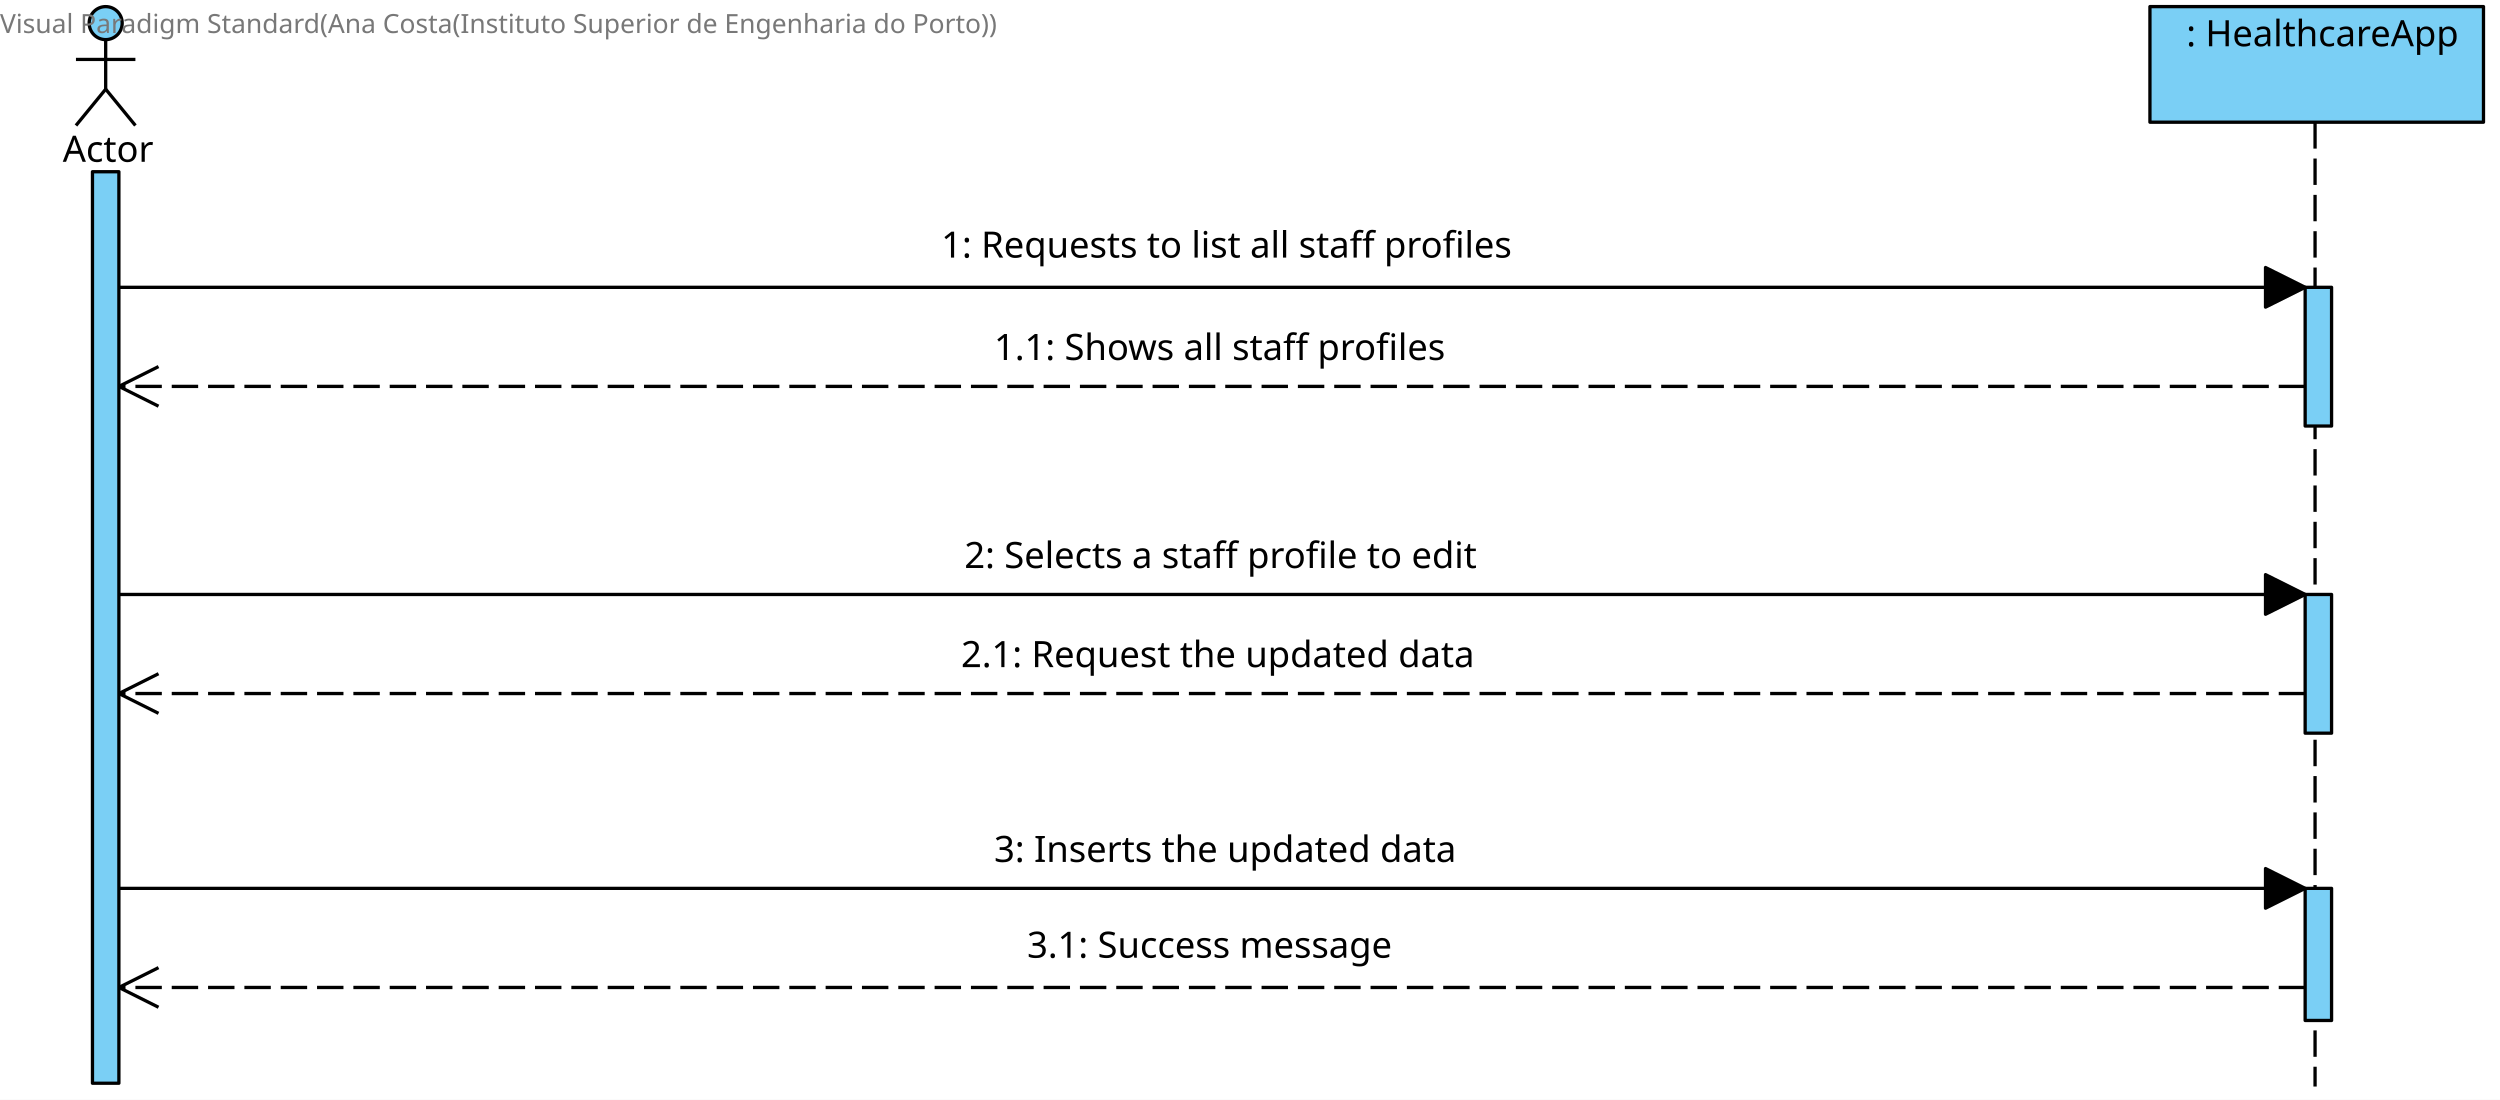
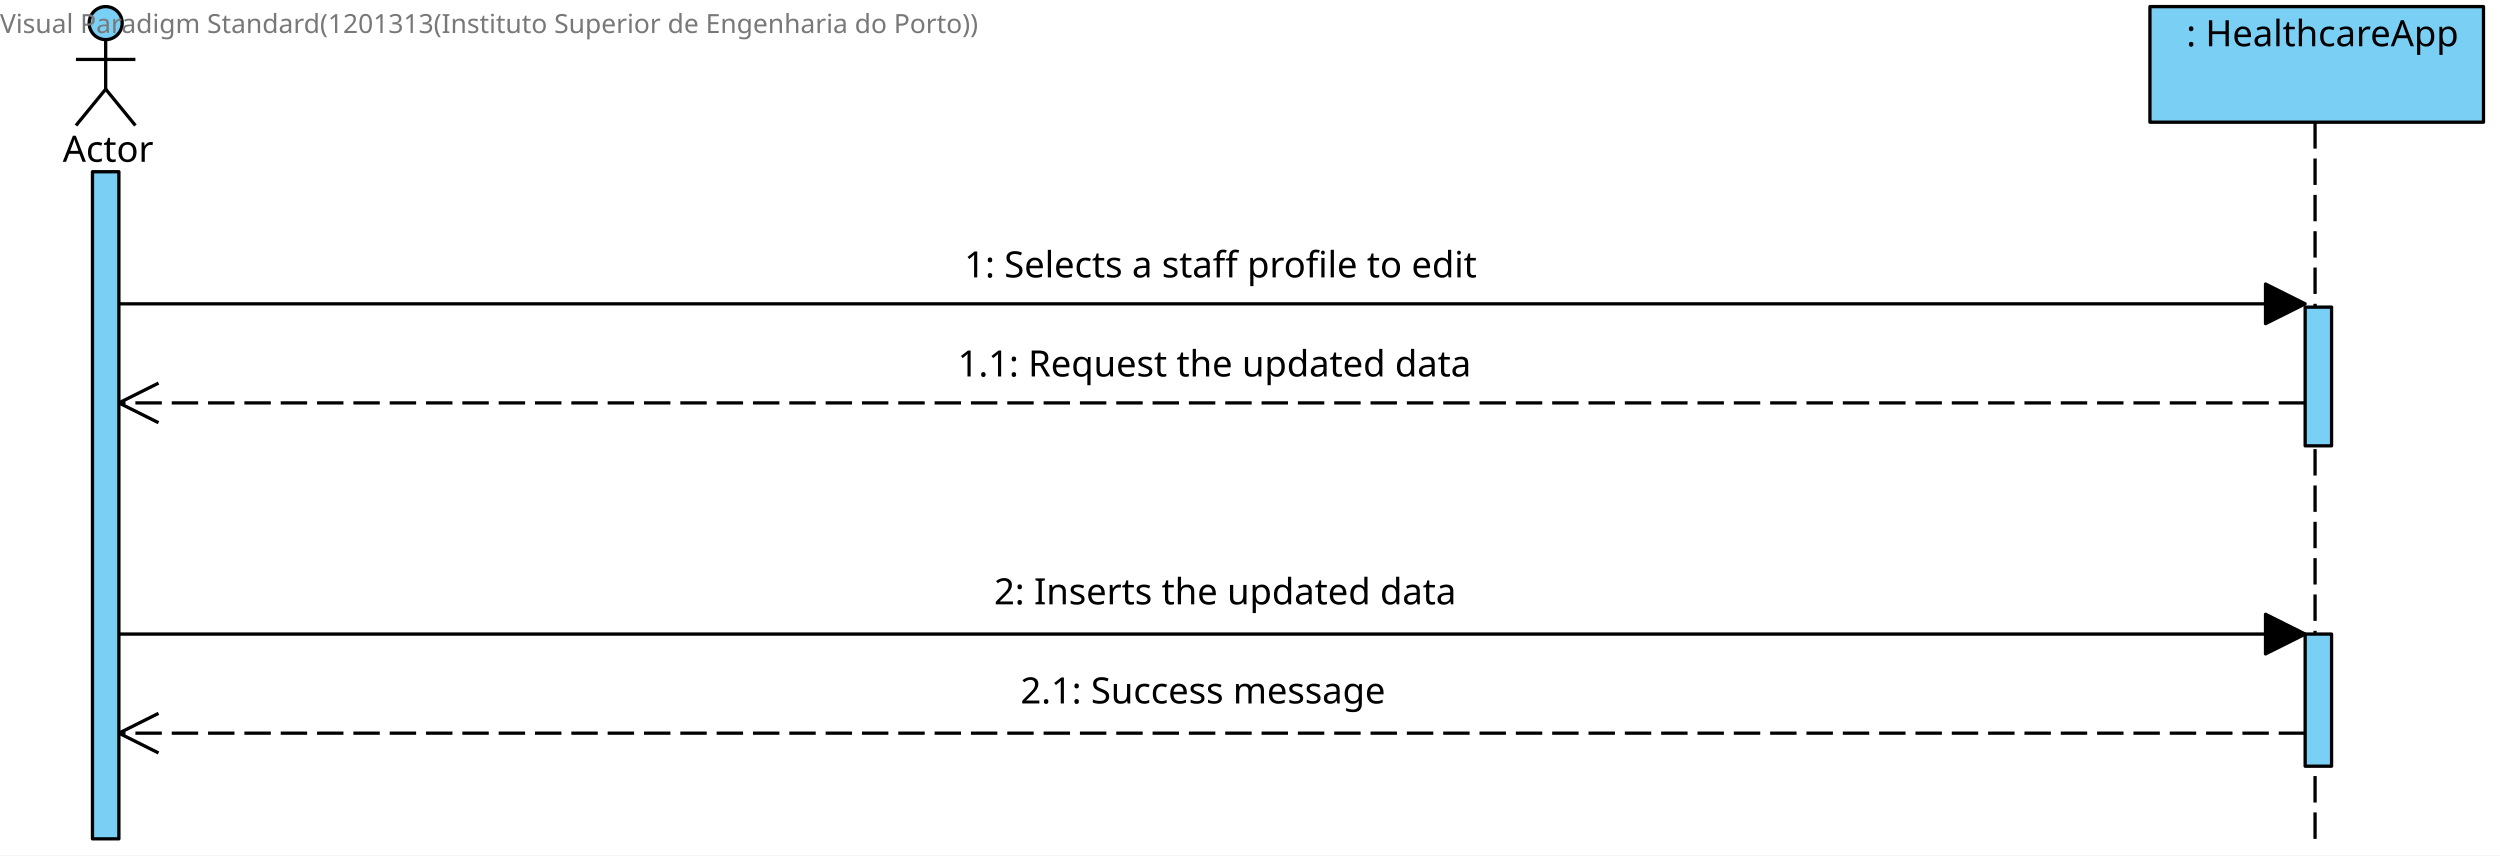
- <svg xmlns="http://www.w3.org/2000/svg" fill-opacity="0" color-rendering="auto" color-interpolation="auto" text-rendering="auto" stroke="rgb(0,0,0)" stroke-linecap="square" width="757" stroke-miterlimit="10" shape-rendering="auto" stroke-opacity="0" fill="rgb(0,0,0)" stroke-dasharray="none" font-weight="normal" stroke-width="1" height="333" font-family="'Dialog'" font-style="normal" stroke-linejoin="miter" font-size="12px" stroke-dashoffset="0" image-rendering="auto">
+ <svg xmlns="http://www.w3.org/2000/svg" fill-opacity="0" color-rendering="auto" color-interpolation="auto" text-rendering="auto" stroke="rgb(0,0,0)" stroke-linecap="square" width="757" stroke-miterlimit="10" shape-rendering="auto" stroke-opacity="0" fill="rgb(0,0,0)" stroke-dasharray="none" font-weight="normal" stroke-width="1" height="259" font-family="'Dialog'" font-style="normal" stroke-linejoin="miter" font-size="12px" stroke-dashoffset="0" image-rendering="auto">
  <defs id="genericDefs" />
  <g>
    <defs id="defs1">
      <clipPath clipPathUnits="userSpaceOnUse" id="clipPath1">
-         <path d="M-7 -7 L71 -7 L71 338 L-7 338 L-7 -7 Z" />
+         <path d="M-7 -7 L71 -7 L71 264 L-7 264 L-7 -7 Z" />
      </clipPath>
      <clipPath clipPathUnits="userSpaceOnUse" id="clipPath2">
-         <path d="M-7 -7 L113 -7 L113 338 L-7 338 L-7 -7 Z" />
+         <path d="M-7 -7 L113 -7 L113 264 L-7 264 L-7 -7 Z" />
      </clipPath>
      <clipPath clipPathUnits="userSpaceOnUse" id="clipPath3">
        <path d="M-7 -7 L19 -7 L19 53 L-7 53 L-7 -7 Z" />
      </clipPath>
      <clipPath clipPathUnits="userSpaceOnUse" id="clipPath4">
        <path d="M-7 -7 L19 -7 L19 51 L-7 51 L-7 -7 Z" />
      </clipPath>
      <clipPath clipPathUnits="userSpaceOnUse" id="clipPath5">
        <path d="M-46 -15 L92 -15 L92 30 L-46 30 L-46 -15 Z" />
      </clipPath>
      <clipPath clipPathUnits="userSpaceOnUse" id="clipPath6">
        <path d="M-102 -15 L204 -15 L204 30 L-102 30 L-102 -15 Z" />
      </clipPath>
      <clipPath clipPathUnits="userSpaceOnUse" id="clipPath7">
-         <path d="M0 0 L766 0 L766 104 L0 104 L0 0 Z" />
+         <path d="M0 0 L742 0 L742 81 L0 81 L0 0 Z" />
      </clipPath>
      <clipPath clipPathUnits="userSpaceOnUse" id="clipPath8">
-         <path d="M473 29 L473 44 L289 44 L289 29 ZM456 60 L456 75 L305 75 L305 60 ZM0 0 L0 104 L766 104 L766 0 L69 0 L69 15 L23 15 L23 0 Z" />
+         <path d="M453 18 L453 33 L285 33 L285 18 ZM452 48 L452 63 L283 63 L283 48 ZM0 0 L0 81 L742 81 L742 0 Z" />
      </clipPath>
      <clipPath clipPathUnits="userSpaceOnUse" id="clipPath9">
-         <path d="M456 30 L456 45 L305 45 L305 30 ZM0 0 L0 104 L297 104 L297 93 L465 93 L465 104 L766 104 L766 0 L473 0 L473 14 L289 14 L289 0 Z" />
+         <path d="M452 18 L452 33 L283 33 L283 18 ZM0 0 L0 81 L742 81 L742 0 L453 0 L453 3 L285 3 L285 0 Z" />
      </clipPath>
      <clipPath clipPathUnits="userSpaceOnUse" id="clipPath10">
-         <path d="M465 30 L465 45 L297 45 L297 30 ZM465 60 L465 75 L296 75 L296 60 ZM0 0 L0 104 L766 104 L766 0 Z" />
+         <path d="M444 17 L444 33 L293 33 L293 17 ZM432 47 L432 63 L301 63 L301 47 ZM0 0 L0 81 L742 81 L742 0 Z" />
      </clipPath>
      <clipPath clipPathUnits="userSpaceOnUse" id="clipPath11">
-         <path d="M465 30 L465 45 L296 45 L296 30 ZM0 0 L0 104 L305 104 L305 89 L456 89 L456 104 L766 104 L766 0 L465 0 L465 15 L297 15 L297 0 Z" />
+         <path d="M432 17 L432 33 L301 33 L301 17 ZM0 0 L0 81 L742 81 L742 0 L444 0 L444 3 L293 3 L293 0 Z" />
      </clipPath>
      <clipPath clipPathUnits="userSpaceOnUse" id="clipPath12">
-         <path d="M456 30 L456 45 L305 45 L305 30 ZM446 59 L446 75 L315 75 L315 59 ZM0 0 L0 104 L766 104 L766 0 Z" />
+         <path d="M-131 -16 L262 -16 L262 32 L-131 32 L-131 -16 Z" />
      </clipPath>
      <clipPath clipPathUnits="userSpaceOnUse" id="clipPath13">
-         <path d="M446 29 L446 45 L315 45 L315 29 ZM0 0 L0 104 L766 104 L766 0 L456 0 L456 15 L305 15 L305 0 Z" />
+         <path d="M-151 -16 L302 -16 L302 32 L-151 32 L-151 -16 Z" />
      </clipPath>
      <clipPath clipPathUnits="userSpaceOnUse" id="clipPath14">
-         <path d="M-131 -16 L262 -16 L262 32 L-131 32 L-131 -16 Z" />
+         <path d="M-169 -15 L338 -15 L338 30 L-169 30 L-169 -15 Z" />
      </clipPath>
      <clipPath clipPathUnits="userSpaceOnUse" id="clipPath15">
-         <path d="M-151 -15 L302 -15 L302 30 L-151 30 L-151 -15 Z" />
-       </clipPath>
-       <clipPath clipPathUnits="userSpaceOnUse" id="clipPath16">
-         <path d="M-169 -15 L338 -15 L338 30 L-169 30 L-169 -15 Z" />
-       </clipPath>
-       <clipPath clipPathUnits="userSpaceOnUse" id="clipPath17">
        <path d="M-168 -15 L336 -15 L336 30 L-168 30 L-168 -15 Z" />
-       </clipPath>
-       <clipPath clipPathUnits="userSpaceOnUse" id="clipPath18">
-         <path d="M-184 -15 L368 -15 L368 30 L-184 30 L-184 -15 Z" />
      </clipPath>
    </defs>
    <g fill="white" text-rendering="geometricPrecision" fill-opacity="1" stroke-opacity="1" stroke="white">
-       <rect x="0" width="757" height="333" y="0" stroke="none" />
+       <rect x="0" width="757" height="259" y="0" stroke="none" />
    </g>
    <g font-size="11px" transform="translate(2,2)" fill-opacity="1" fill="rgb(122,207,245)" text-rendering="geometricPrecision" image-rendering="optimizeQuality" font-family="sans-serif" stroke="rgb(122,207,245)" stroke-opacity="1">
      <circle r="5" clip-path="url(#clipPath1)" cx="30" cy="5" stroke="none" />
-       <rect x="26" width="8" height="276" y="50" clip-path="url(#clipPath1)" stroke="none" />
+       <rect x="26" width="8" height="202" y="50" clip-path="url(#clipPath1)" stroke="none" />
    </g>
    <g stroke-linecap="butt" font-size="11px" transform="translate(2,2)" fill-opacity="1" fill="black" text-rendering="geometricPrecision" image-rendering="optimizeQuality" font-family="sans-serif" stroke-linejoin="round" stroke="black" stroke-opacity="1" stroke-miterlimit="0">
      <circle fill="none" r="5" clip-path="url(#clipPath1)" cx="30" cy="5" />
-       <rect fill="none" x="26" width="8" height="276" y="50" clip-path="url(#clipPath1)" />
+       <rect fill="none" x="26" width="8" height="202" y="50" clip-path="url(#clipPath1)" />
      <line y2="25" fill="none" x1="30" clip-path="url(#clipPath1)" x2="30" y1="10" />
      <line y2="36" fill="none" x1="30" clip-path="url(#clipPath1)" x2="21" y1="25" />
      <line y2="36" fill="none" x1="30" clip-path="url(#clipPath1)" x2="39" y1="25" />
      <line y2="16" fill="none" x1="21" clip-path="url(#clipPath1)" x2="39" y1="16" />
    </g>
    <g font-size="11px" transform="translate(651,2)" fill-opacity="1" fill="rgb(122,207,245)" text-rendering="geometricPrecision" image-rendering="optimizeQuality" font-family="sans-serif" stroke="rgb(122,207,245)" stroke-opacity="1">
      <rect x="0" width="101" height="35" y="0" clip-path="url(#clipPath2)" stroke="none" />
    </g>
    <g stroke-linecap="butt" font-size="11px" transform="translate(651,2)" fill-opacity="1" fill="black" text-rendering="geometricPrecision" image-rendering="optimizeQuality" font-family="sans-serif" stroke-linejoin="round" stroke="black" stroke-opacity="1" stroke-miterlimit="0">
      <rect fill="none" x="0" width="101" height="35" y="0" clip-path="url(#clipPath2)" />
-       <line clip-path="url(#clipPath2)" fill="none" x1="50" x2="50" y1="35" y2="327" stroke-linejoin="bevel" stroke-dasharray="8,3" />
+       <line clip-path="url(#clipPath2)" fill="none" x1="50" x2="50" y1="35" y2="253" stroke-linejoin="bevel" stroke-dasharray="8,3" />
    </g>
-     <g font-size="11px" transform="translate(698,87)" fill-opacity="1" fill="rgb(122,207,245)" text-rendering="geometricPrecision" image-rendering="optimizeQuality" font-family="sans-serif" stroke="rgb(122,207,245)" stroke-opacity="1">
+     <g font-size="11px" transform="translate(698,93)" fill-opacity="1" fill="rgb(122,207,245)" text-rendering="geometricPrecision" image-rendering="optimizeQuality" font-family="sans-serif" stroke="rgb(122,207,245)" stroke-opacity="1">
      <rect x="0" width="8" height="42" y="0" clip-path="url(#clipPath3)" stroke="none" />
    </g>
-     <g stroke-linecap="butt" font-size="11px" transform="translate(698,87)" fill-opacity="1" fill="black" text-rendering="geometricPrecision" image-rendering="optimizeQuality" font-family="sans-serif" stroke-linejoin="round" stroke="black" stroke-opacity="1" stroke-miterlimit="0">
+     <g stroke-linecap="butt" font-size="11px" transform="translate(698,93)" fill-opacity="1" fill="black" text-rendering="geometricPrecision" image-rendering="optimizeQuality" font-family="sans-serif" stroke-linejoin="round" stroke="black" stroke-opacity="1" stroke-miterlimit="0">
      <rect fill="none" x="0" width="8" height="42" y="0" clip-path="url(#clipPath3)" />
    </g>
-     <g font-size="11px" transform="translate(698,180)" fill-opacity="1" fill="rgb(122,207,245)" text-rendering="geometricPrecision" image-rendering="optimizeQuality" font-family="sans-serif" stroke="rgb(122,207,245)" stroke-opacity="1">
-       <rect x="0" width="8" height="42" y="0" clip-path="url(#clipPath3)" stroke="none" />
-     </g>
-     <g stroke-linecap="butt" font-size="11px" transform="translate(698,180)" fill-opacity="1" fill="black" text-rendering="geometricPrecision" image-rendering="optimizeQuality" font-family="sans-serif" stroke-linejoin="round" stroke="black" stroke-opacity="1" stroke-miterlimit="0">
-       <rect fill="none" x="0" width="8" height="42" y="0" clip-path="url(#clipPath3)" />
-     </g>
-     <g font-size="11px" transform="translate(698,269)" fill-opacity="1" fill="rgb(122,207,245)" text-rendering="geometricPrecision" image-rendering="optimizeQuality" font-family="sans-serif" stroke="rgb(122,207,245)" stroke-opacity="1">
+     <g font-size="11px" transform="translate(698,192)" fill-opacity="1" fill="rgb(122,207,245)" text-rendering="geometricPrecision" image-rendering="optimizeQuality" font-family="sans-serif" stroke="rgb(122,207,245)" stroke-opacity="1">
      <rect x="0" width="8" height="40" y="0" clip-path="url(#clipPath4)" stroke="none" />
    </g>
-     <g stroke-linecap="butt" font-size="11px" transform="translate(698,269)" fill-opacity="1" fill="black" text-rendering="geometricPrecision" image-rendering="optimizeQuality" font-family="sans-serif" stroke-linejoin="round" stroke="black" stroke-opacity="1" stroke-miterlimit="0">
+     <g stroke-linecap="butt" font-size="11px" transform="translate(698,192)" fill-opacity="1" fill="black" text-rendering="geometricPrecision" image-rendering="optimizeQuality" font-family="sans-serif" stroke-linejoin="round" stroke="black" stroke-opacity="1" stroke-miterlimit="0">
      <rect fill="none" x="0" width="8" height="40" y="0" clip-path="url(#clipPath4)" />
    </g>
    <g font-size="11px" transform="translate(9,37)" fill-opacity="1" fill="black" text-rendering="geometricPrecision" image-rendering="optimizeQuality" font-family="sans-serif" stroke="black" stroke-opacity="1">
      <text x="10" xml:space="preserve" y="12" clip-path="url(#clipPath5)" stroke="none">Actor</text>
    </g>
    <g font-size="11px" transform="translate(651,2)" fill-opacity="1" fill="black" text-rendering="geometricPrecision" image-rendering="optimizeQuality" font-family="sans-serif" stroke="black" stroke-opacity="1">
      <text x="11" xml:space="preserve" y="12" clip-path="url(#clipPath6)" stroke="none">: HealthcareApp</text>
    </g>
-     <g stroke-linecap="butt" font-size="11px" transform="translate(-14,37)" fill-opacity="1" fill="black" text-rendering="geometricPrecision" image-rendering="optimizeQuality" font-family="sans-serif" stroke-linejoin="round" stroke="black" stroke-opacity="1">
-       <line y2="50" fill="none" x1="50" clip-path="url(#clipPath8)" x2="712" y1="50" />
-       <polygon points=" 712 50 700 44 700 56" clip-path="url(#clipPath8)" stroke="none" />
-       <polygon fill="none" points=" 712 50 700 44 700 56" clip-path="url(#clipPath8)" />
+     <g stroke-linecap="butt" font-size="11px" transform="translate(-2,54)" fill-opacity="1" fill="black" text-rendering="geometricPrecision" image-rendering="optimizeQuality" font-family="sans-serif" stroke-linejoin="round" stroke="black" stroke-opacity="1">
+       <line y2="38" fill="none" x1="38" clip-path="url(#clipPath8)" x2="700" y1="38" />
+       <polygon points=" 700 38 688 32 688 44" clip-path="url(#clipPath8)" stroke="none" />
+       <polygon fill="none" points=" 700 38 688 32 688 44" clip-path="url(#clipPath8)" />
    </g>
-     <g fill-opacity="1" text-rendering="geometricPrecision" stroke="black" stroke-linecap="butt" transform="translate(-14,67)" stroke-miterlimit="0" stroke-opacity="1" fill="black" stroke-dasharray="8,3" font-family="sans-serif" stroke-linejoin="round" font-size="11px" image-rendering="optimizeQuality">
-       <line y2="50" fill="none" x1="712" clip-path="url(#clipPath9)" x2="50" y1="50" />
-       <line clip-path="url(#clipPath9)" fill="none" x1="50" x2="62" y1="50" y2="56" stroke-dasharray="none" stroke-miterlimit="10" />
-       <line clip-path="url(#clipPath9)" fill="none" x1="50" x2="62" y1="50" y2="44" stroke-dasharray="none" stroke-miterlimit="10" />
+     <g fill-opacity="1" text-rendering="geometricPrecision" stroke="black" stroke-linecap="butt" transform="translate(-2,84)" stroke-miterlimit="0" stroke-opacity="1" fill="black" stroke-dasharray="8,3" font-family="sans-serif" stroke-linejoin="round" font-size="11px" image-rendering="optimizeQuality">
+       <line y2="38" fill="none" x1="700" clip-path="url(#clipPath9)" x2="38" y1="38" />
+       <line clip-path="url(#clipPath9)" fill="none" x1="38" x2="50" y1="38" y2="44" stroke-dasharray="none" stroke-miterlimit="10" />
+       <line clip-path="url(#clipPath9)" fill="none" x1="38" x2="50" y1="38" y2="32" stroke-dasharray="none" stroke-miterlimit="10" />
    </g>
-     <g stroke-linecap="butt" font-size="11px" transform="translate(-14,130)" fill-opacity="1" fill="black" text-rendering="geometricPrecision" image-rendering="optimizeQuality" font-family="sans-serif" stroke-linejoin="round" stroke="black" stroke-opacity="1">
-       <line y2="50" fill="none" x1="50" clip-path="url(#clipPath10)" x2="712" y1="50" />
-       <polygon points=" 712 50 700 44 700 56" clip-path="url(#clipPath10)" stroke="none" />
-       <polygon fill="none" points=" 712 50 700 44 700 56" clip-path="url(#clipPath10)" />
+     <g stroke-linecap="butt" font-size="11px" transform="translate(-2,154)" fill-opacity="1" fill="black" text-rendering="geometricPrecision" image-rendering="optimizeQuality" font-family="sans-serif" stroke-linejoin="round" stroke="black" stroke-opacity="1">
+       <line y2="38" fill="none" x1="38" clip-path="url(#clipPath10)" x2="700" y1="38" />
+       <polygon points=" 700 38 688 32 688 44" clip-path="url(#clipPath10)" stroke="none" />
+       <polygon fill="none" points=" 700 38 688 32 688 44" clip-path="url(#clipPath10)" />
    </g>
-     <g fill-opacity="1" text-rendering="geometricPrecision" stroke="black" stroke-linecap="butt" transform="translate(-14,160)" stroke-miterlimit="0" stroke-opacity="1" fill="black" stroke-dasharray="8,3" font-family="sans-serif" stroke-linejoin="round" font-size="11px" image-rendering="optimizeQuality">
-       <line y2="50" fill="none" x1="712" clip-path="url(#clipPath11)" x2="50" y1="50" />
-       <line clip-path="url(#clipPath11)" fill="none" x1="50" x2="62" y1="50" y2="56" stroke-dasharray="none" stroke-miterlimit="10" />
-       <line clip-path="url(#clipPath11)" fill="none" x1="50" x2="62" y1="50" y2="44" stroke-dasharray="none" stroke-miterlimit="10" />
+     <g fill-opacity="1" text-rendering="geometricPrecision" stroke="black" stroke-linecap="butt" transform="translate(-2,184)" stroke-miterlimit="0" stroke-opacity="1" fill="black" stroke-dasharray="8,3" font-family="sans-serif" stroke-linejoin="round" font-size="11px" image-rendering="optimizeQuality">
+       <line y2="38" fill="none" x1="700" clip-path="url(#clipPath11)" x2="38" y1="38" />
+       <line clip-path="url(#clipPath11)" fill="none" x1="38" x2="50" y1="38" y2="44" stroke-dasharray="none" stroke-miterlimit="10" />
+       <line clip-path="url(#clipPath11)" fill="none" x1="38" x2="50" y1="38" y2="32" stroke-dasharray="none" stroke-miterlimit="10" />
    </g>
-     <g stroke-linecap="butt" font-size="11px" transform="translate(-14,219)" fill-opacity="1" fill="black" text-rendering="geometricPrecision" image-rendering="optimizeQuality" font-family="sans-serif" stroke-linejoin="round" stroke="black" stroke-opacity="1">
-       <line y2="50" fill="none" x1="50" clip-path="url(#clipPath12)" x2="712" y1="50" />
-       <polygon points=" 712 50 700 44 700 56" clip-path="url(#clipPath12)" stroke="none" />
-       <polygon fill="none" points=" 712 50 700 44 700 56" clip-path="url(#clipPath12)" />
+     <g font-size="11px" transform="translate(299,201)" fill-opacity="1" fill="white" text-rendering="geometricPrecision" image-rendering="optimizeQuality" font-family="sans-serif" stroke="white" stroke-opacity="1">
+       <rect x="0" width="131" height="16" y="0" clip-path="url(#clipPath12)" stroke="none" />
+       <text fill="black" x="10" xml:space="preserve" y="12" clip-path="url(#clipPath12)" stroke="none">2.1: Success message</text>
    </g>
-     <g fill-opacity="1" text-rendering="geometricPrecision" stroke="black" stroke-linecap="butt" transform="translate(-14,249)" stroke-miterlimit="0" stroke-opacity="1" fill="black" stroke-dasharray="8,3" font-family="sans-serif" stroke-linejoin="round" font-size="11px" image-rendering="optimizeQuality">
-       <line y2="50" fill="none" x1="712" clip-path="url(#clipPath13)" x2="50" y1="50" />
-       <line clip-path="url(#clipPath13)" fill="none" x1="50" x2="62" y1="50" y2="56" stroke-dasharray="none" stroke-miterlimit="10" />
-       <line clip-path="url(#clipPath13)" fill="none" x1="50" x2="62" y1="50" y2="44" stroke-dasharray="none" stroke-miterlimit="10" />
+     <g font-size="11px" transform="translate(291,171)" fill-opacity="1" fill="white" text-rendering="geometricPrecision" image-rendering="optimizeQuality" font-family="sans-serif" stroke="white" stroke-opacity="1">
+       <rect x="0" width="151" height="16" y="0" clip-path="url(#clipPath13)" stroke="none" />
+       <text fill="black" x="10" xml:space="preserve" y="12" clip-path="url(#clipPath13)" stroke="none">2: Inserts the updated data</text>
    </g>
-     <g font-size="11px" transform="translate(301,278)" fill-opacity="1" fill="white" text-rendering="geometricPrecision" image-rendering="optimizeQuality" font-family="sans-serif" stroke="white" stroke-opacity="1">
-       <rect x="0" width="131" height="16" y="0" clip-path="url(#clipPath14)" stroke="none" />
-       <text fill="black" x="10" xml:space="preserve" y="12" clip-path="url(#clipPath14)" stroke="none">3.1: Success message</text>
+     <g font-size="11px" transform="translate(281,102)" fill-opacity="1" fill="white" text-rendering="geometricPrecision" image-rendering="optimizeQuality" font-family="sans-serif" stroke="white" stroke-opacity="1">
+       <rect x="0" width="169" height="15" y="0" clip-path="url(#clipPath14)" stroke="none" />
+       <text fill="black" x="9" xml:space="preserve" y="12" clip-path="url(#clipPath14)" stroke="none">1.1: Request the updated data</text>
    </g>
-     <g font-size="11px" transform="translate(291,249)" fill-opacity="1" fill="white" text-rendering="geometricPrecision" image-rendering="optimizeQuality" font-family="sans-serif" stroke="white" stroke-opacity="1">
-       <rect x="0" width="151" height="15" y="0" clip-path="url(#clipPath15)" stroke="none" />
-       <text fill="black" x="10" xml:space="preserve" y="12" clip-path="url(#clipPath15)" stroke="none">3: Inserts the updated data</text>
-     </g>
-     <g font-size="11px" transform="translate(282,190)" fill-opacity="1" fill="white" text-rendering="geometricPrecision" image-rendering="optimizeQuality" font-family="sans-serif" stroke="white" stroke-opacity="1">
-       <rect x="0" width="169" height="15" y="0" clip-path="url(#clipPath16)" stroke="none" />
-       <text fill="black" x="9" xml:space="preserve" y="12" clip-path="url(#clipPath16)" stroke="none">2.1: Request the updated data</text>
-     </g>
-     <g font-size="11px" transform="translate(283,160)" fill-opacity="1" fill="white" text-rendering="geometricPrecision" image-rendering="optimizeQuality" font-family="sans-serif" stroke="white" stroke-opacity="1">
-       <rect x="0" width="168" height="15" y="0" clip-path="url(#clipPath17)" stroke="none" />
-       <text fill="black" x="9" xml:space="preserve" y="12" clip-path="url(#clipPath17)" stroke="none">2: Selects a staff profile to edit</text>
-     </g>
-     <g font-size="11px" transform="translate(291,97)" fill-opacity="1" fill="white" text-rendering="geometricPrecision" image-rendering="optimizeQuality" font-family="sans-serif" stroke="white" stroke-opacity="1">
-       <rect x="0" width="151" height="15" y="0" clip-path="url(#clipPath15)" stroke="none" />
-       <text fill="black" x="10" xml:space="preserve" y="12" clip-path="url(#clipPath15)" stroke="none">1.1: Shows all staff profiles</text>
-     </g>
-     <g font-size="11px" transform="translate(275,66)" fill-opacity="1" fill="white" text-rendering="geometricPrecision" image-rendering="optimizeQuality" font-family="sans-serif" stroke="white" stroke-opacity="1">
-       <rect x="0" width="184" height="15" y="0" clip-path="url(#clipPath18)" stroke="none" />
-       <text fill="black" x="10" xml:space="preserve" y="12" clip-path="url(#clipPath18)" stroke="none">1: Requests to list all staff profiles</text>
+     <g font-size="11px" transform="translate(283,72)" fill-opacity="1" fill="white" text-rendering="geometricPrecision" image-rendering="optimizeQuality" font-family="sans-serif" stroke="white" stroke-opacity="1">
+       <rect x="0" width="168" height="15" y="0" clip-path="url(#clipPath15)" stroke="none" />
+       <text fill="black" x="9" xml:space="preserve" y="12" clip-path="url(#clipPath15)" stroke="none">1: Selects a staff profile to edit</text>
    </g>
    <g font-size="8px" fill-opacity="1" fill="rgb(120,120,120)" text-rendering="geometricPrecision" image-rendering="optimizeQuality" stroke="rgb(120,120,120)" stroke-opacity="1">
-       <text x="0" xml:space="preserve" y="10" stroke="none">Visual Paradigm Standard(Ana Costa(Instituto Superior de Engenharia do Porto))</text>
+       <text x="0" xml:space="preserve" y="10" stroke="none">Visual Paradigm Standard(1201313(Instituto Superior de Engenharia do Porto))</text>
    </g>
  </g>
</svg>
